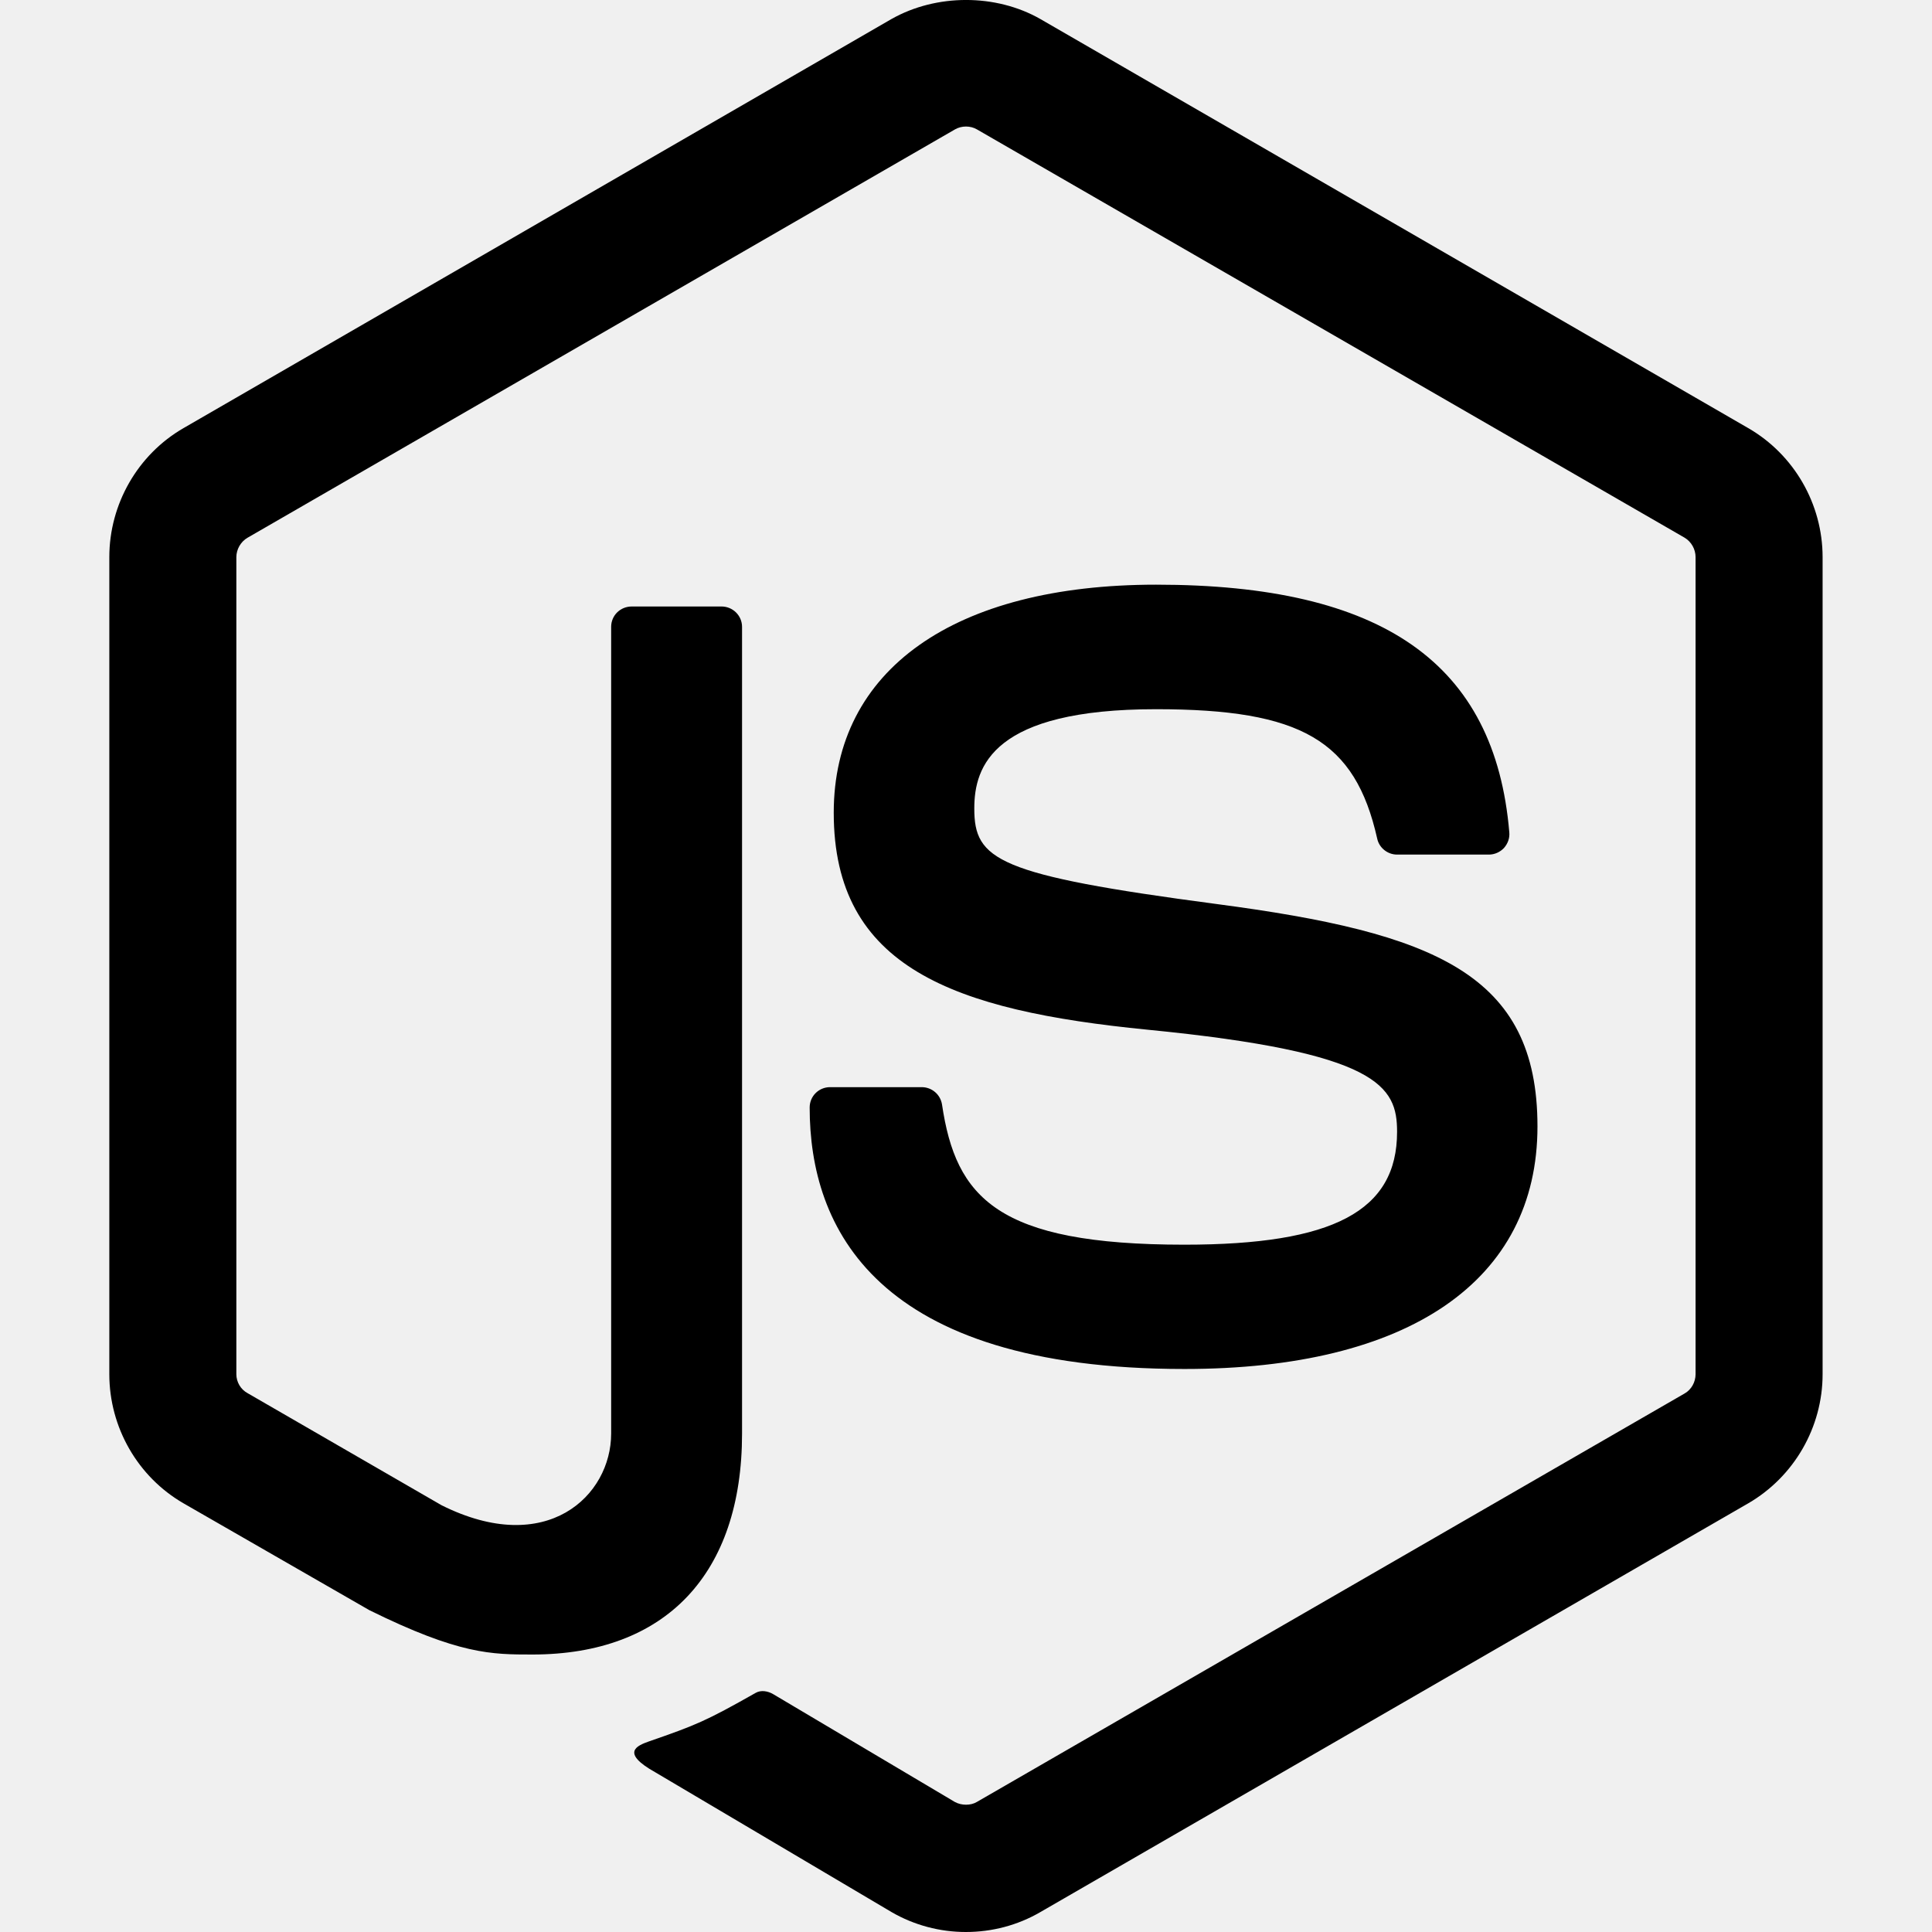
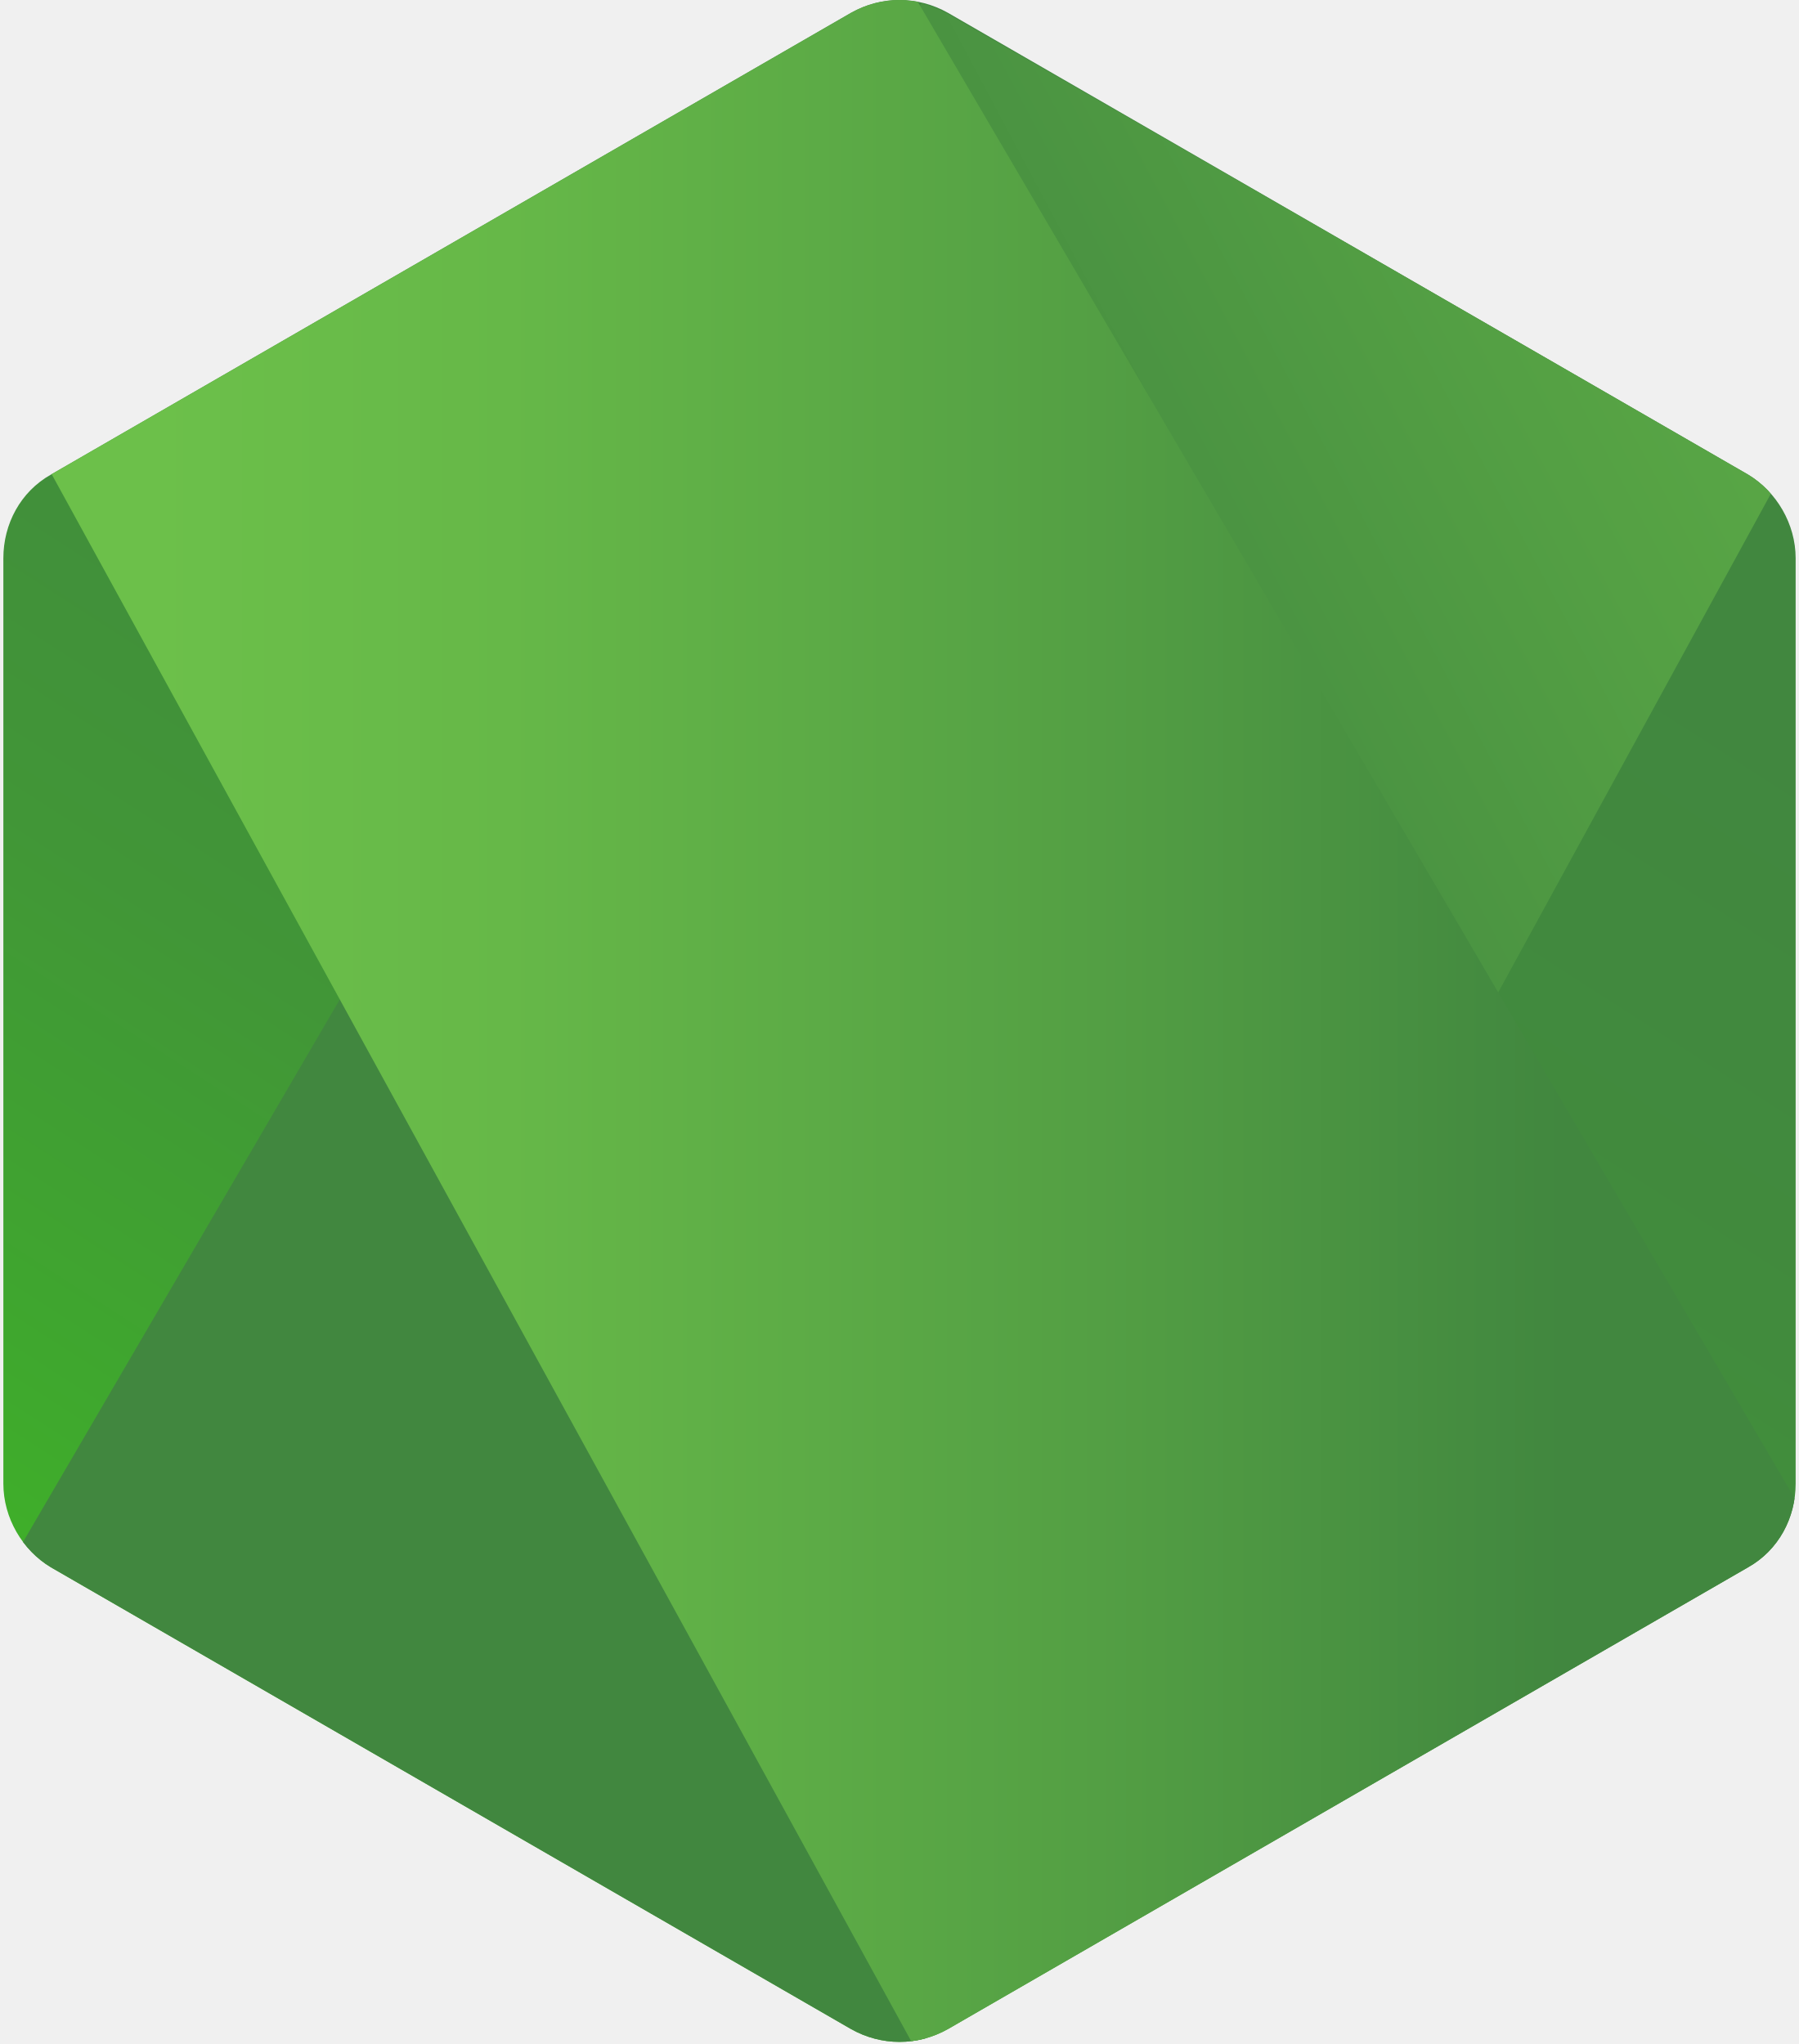
- <svg xmlns="http://www.w3.org/2000/svg" role="img" viewBox="0 0 24 24">
-   <path d="M11.998,24c-0.321,0-0.641-0.084-0.922-0.247l-2.936-1.737c-0.438-0.245-0.224-0.332-0.08-0.383 c0.585-0.203,0.703-0.25,1.328-0.604c0.065-0.037,0.151-0.023,0.218,0.017l2.256,1.339c0.082,0.045,0.197,0.045,0.272,0l8.795-5.076 c0.082-0.047,0.134-0.141,0.134-0.238V6.921c0-0.099-0.053-0.192-0.137-0.242l-8.791-5.072c-0.081-0.047-0.189-0.047-0.271,0 L3.075,6.68C2.99,6.729,2.936,6.825,2.936,6.921v10.15c0,0.097,0.054,0.189,0.139,0.235l2.409,1.392 c1.307,0.654,2.108-0.116,2.108-0.89V7.787c0-0.142,0.114-0.253,0.256-0.253h1.115c0.139,0,0.255,0.112,0.255,0.253v10.021 c0,1.745-0.95,2.745-2.604,2.745c-0.508,0-0.909,0-2.026-0.551L2.28,18.675c-0.57-0.329-0.922-0.945-0.922-1.604V6.921 c0-0.659,0.353-1.275,0.922-1.603l8.795-5.082c0.557-0.315,1.296-0.315,1.848,0l8.794,5.082c0.57,0.329,0.924,0.944,0.924,1.603 v10.15c0,0.659-0.354,1.273-0.924,1.604l-8.794,5.078C12.643,23.916,12.324,24,11.998,24z M19.099,13.993 c0-1.9-1.284-2.406-3.987-2.763c-2.731-0.361-3.009-0.548-3.009-1.187c0-0.528,0.235-1.233,2.258-1.233 c1.807,0,2.473,0.389,2.747,1.607c0.024,0.115,0.129,0.199,0.247,0.199h1.141c0.071,0,0.138-0.031,0.186-0.081 c0.048-0.054,0.074-0.123,0.067-0.196c-0.177-2.098-1.571-3.076-4.388-3.076c-2.508,0-4.004,1.058-4.004,2.833 c0,1.925,1.488,2.457,3.895,2.695c2.88,0.282,3.103,0.703,3.103,1.269c0,0.983-0.789,1.402-2.642,1.402 c-2.327,0-2.839-0.584-3.011-1.742c-0.02-0.124-0.126-0.215-0.253-0.215h-1.137c-0.141,0-0.254,0.112-0.254,0.253 c0,1.482,0.806,3.248,4.655,3.248C17.501,17.007,19.099,15.91,19.099,13.993z" />
+ <svg xmlns="http://www.w3.org/2000/svg" width="0.88em" height="1em" viewBox="0 0 256 292">
+   <defs>
+     <linearGradient id="SVG1ChKRdyM" x1="68.188%" x2="27.823%" y1="17.487%" y2="89.755%">
+       <stop offset="0%" stop-color="#41873f" />
+       <stop offset="32.88%" stop-color="#418b3d" />
+       <stop offset="63.52%" stop-color="#419637" />
+       <stop offset="93.19%" stop-color="#3fa92d" />
+       <stop offset="100%" stop-color="#3fae2a" />
+     </linearGradient>
+     <linearGradient id="SVGaMJtkcxE" x1="43.277%" x2="159.245%" y1="55.169%" y2="-18.306%">
+       <stop offset="13.76%" stop-color="#41873f" />
+       <stop offset="40.32%" stop-color="#54a044" />
+       <stop offset="71.36%" stop-color="#66b848" />
+       <stop offset="90.81%" stop-color="#6cc04a" />
+     </linearGradient>
+     <linearGradient id="SVGPqbGjbGu" x1="-4.389%" x2="101.499%" y1="49.997%" y2="49.997%">
+       <stop offset="9.192%" stop-color="#6cc04a" />
+       <stop offset="28.64%" stop-color="#66b848" />
+       <stop offset="59.68%" stop-color="#54a044" />
+       <stop offset="86.24%" stop-color="#41873f" />
+     </linearGradient>
+     <path id="SVGoVetVcQA" d="M134.923 1.832c-4.344-2.443-9.502-2.443-13.846 0L6.787 67.801C2.443 70.244 0 74.859 0 79.745v132.208c0 4.887 2.715 9.502 6.787 11.945l114.29 65.968c4.344 2.444 9.502 2.444 13.846 0l114.29-65.968c4.344-2.443 6.787-7.058 6.787-11.945V79.745c0-4.886-2.715-9.501-6.787-11.944z" />
+   </defs>
+   <path fill="url(#SVG1ChKRdyM)" d="M134.923 1.832c-4.344-2.443-9.502-2.443-13.846 0L6.787 67.801C2.443 70.244 0 74.859 0 79.745v132.208c0 4.887 2.715 9.502 6.787 11.945l114.29 65.968c4.344 2.444 9.502 2.444 13.846 0l114.29-65.968c4.344-2.443 6.787-7.058 6.787-11.945V79.745c0-4.886-2.715-9.501-6.787-11.944z" />
+   <mask id="SVGp8cGfcMV" fill="#fff">
+     <use href="#SVGoVetVcQA" />
+   </mask>
+   <path fill="url(#SVGaMJtkcxE)" d="M249.485 67.8L134.65 1.833c-1.086-.542-2.443-1.085-3.529-1.357L2.443 220.912c1.086 1.357 2.444 2.443 3.8 3.258l114.834 65.968c3.258 1.9 7.059 2.443 10.588 1.357L252.47 70.515c-.815-1.086-1.9-1.9-2.986-2.714" mask="url(#SVGp8cGfcMV)" />
+   <path fill="url(#SVGPqbGjbGu)" d="M249.756 223.898c3.258-1.9 5.701-5.158 6.787-8.687L130.579.204c-3.258-.543-6.787-.272-9.773 1.628L6.786 67.53l122.979 224.238c1.628-.272 3.529-.815 5.158-1.63z" mask="url(#SVGp8cGfcMV)" />
</svg>
